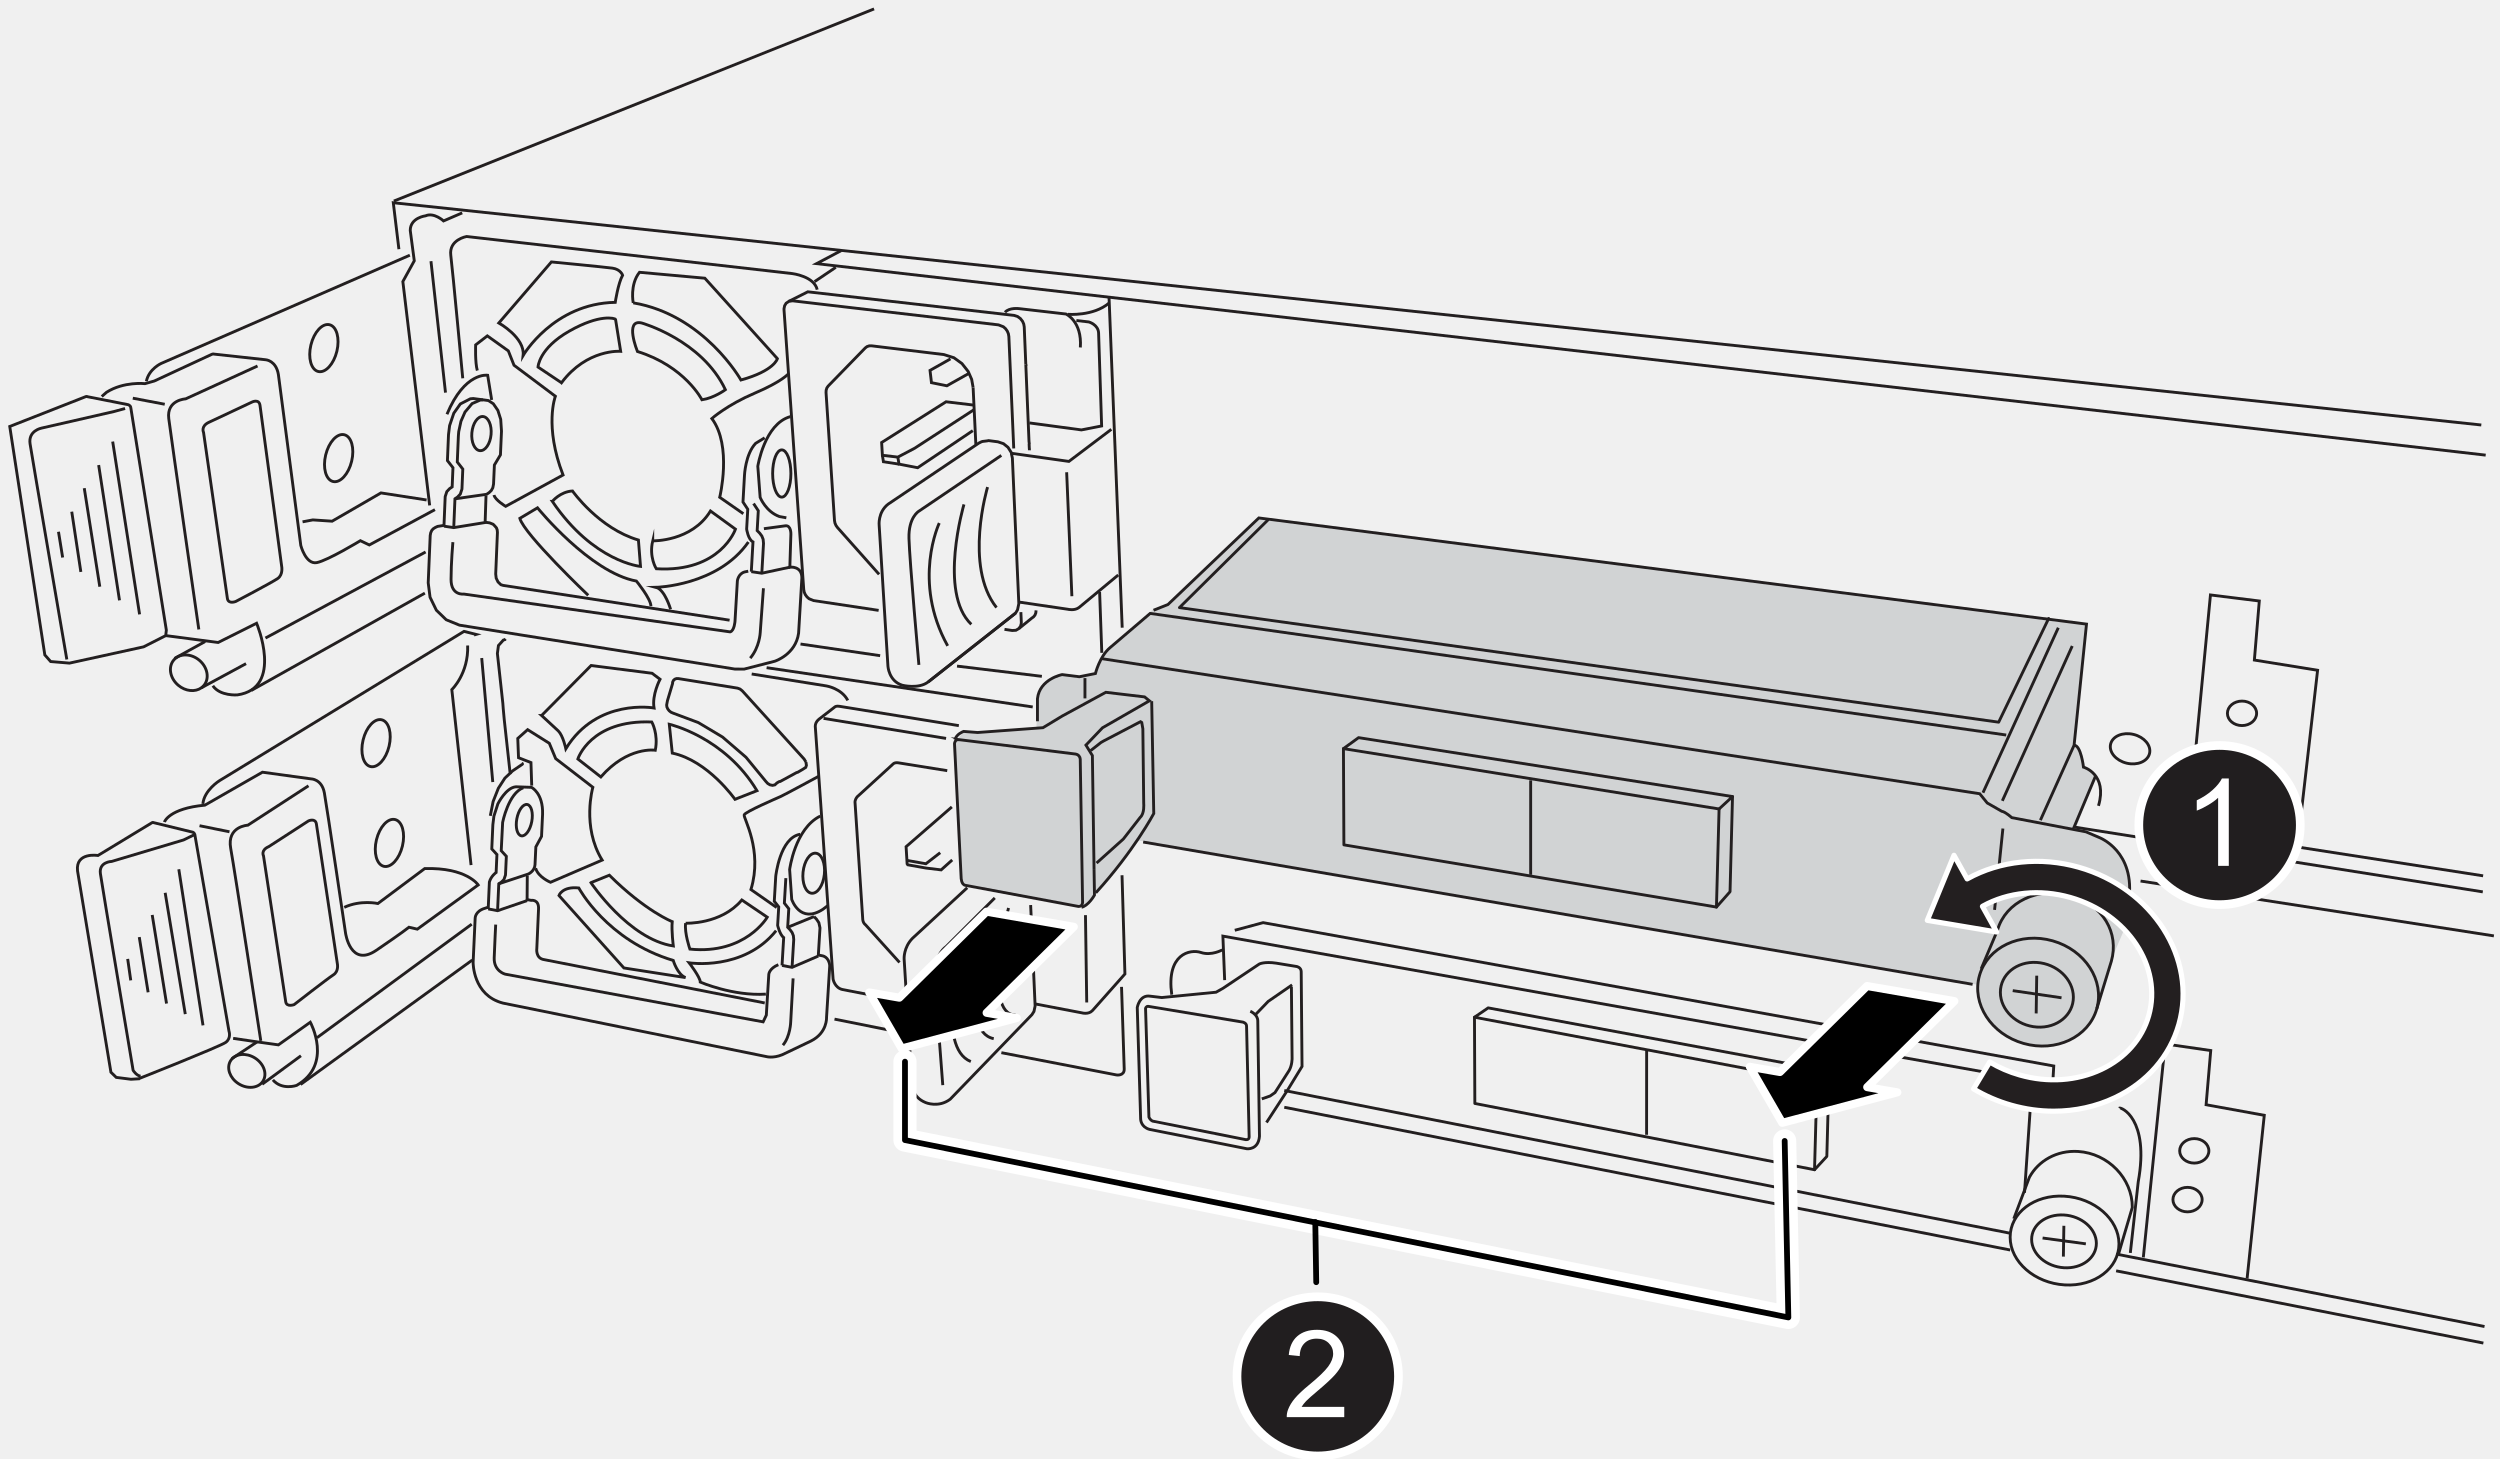
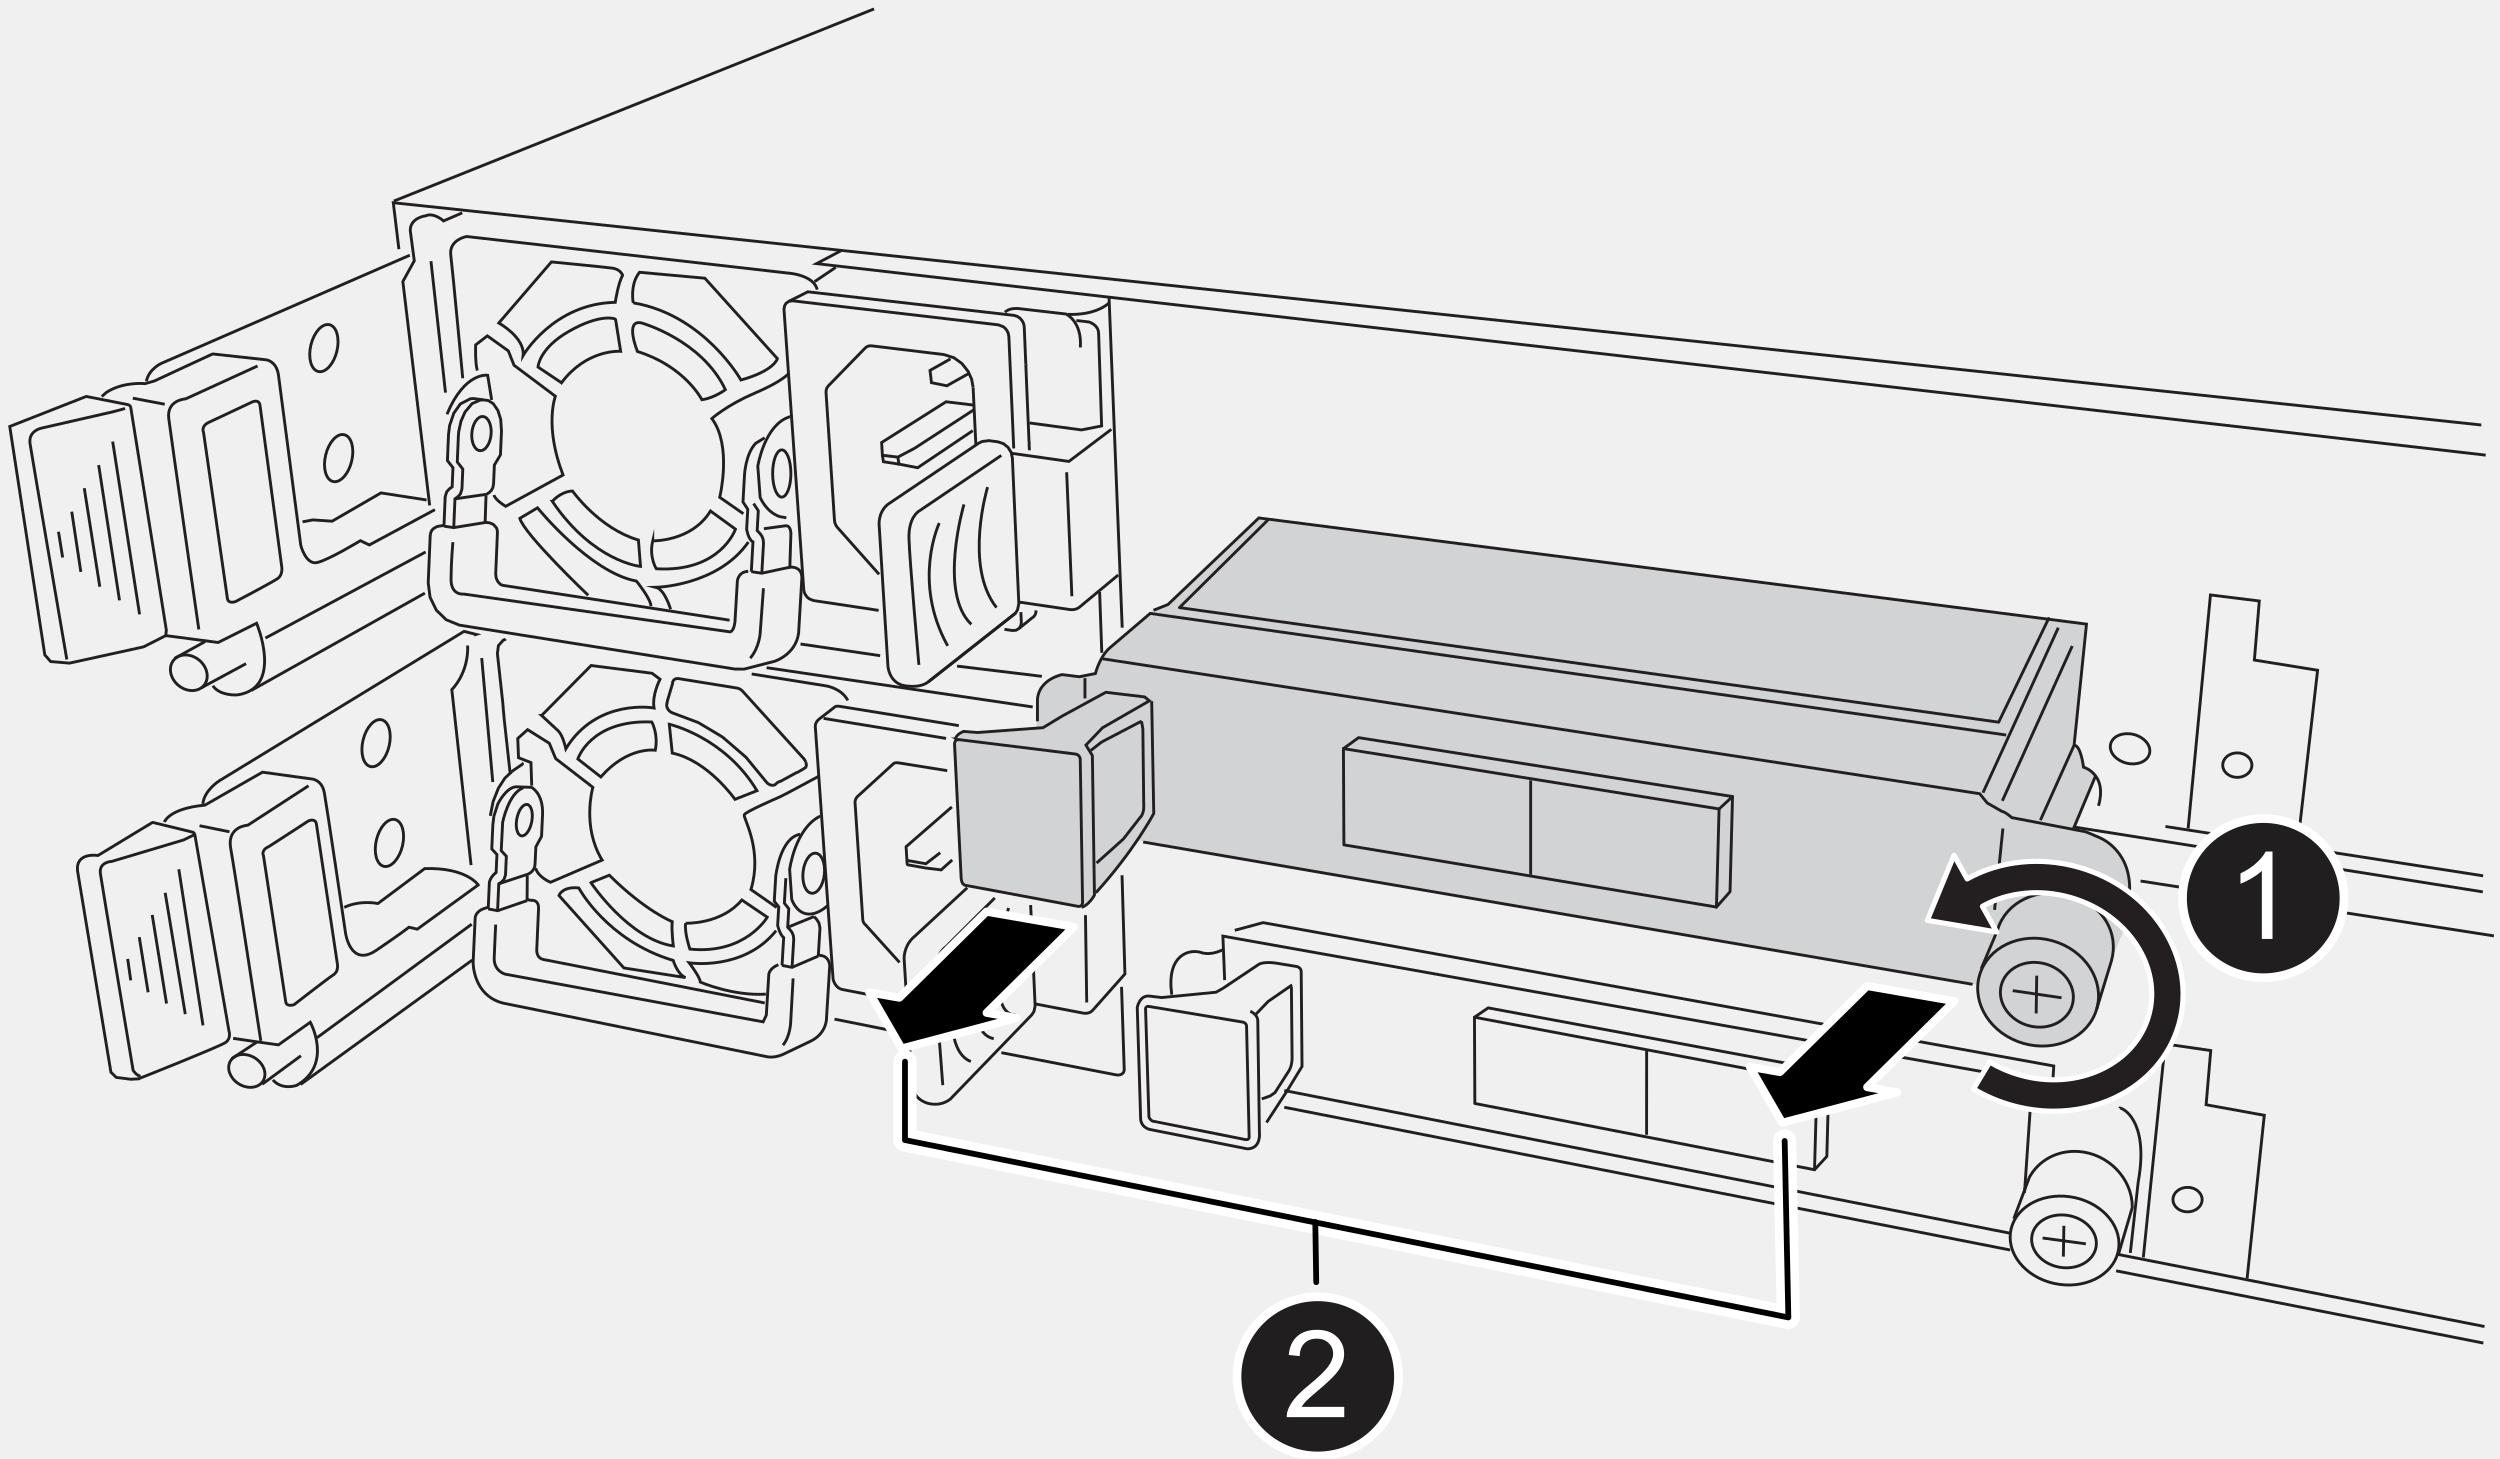
<svg xmlns="http://www.w3.org/2000/svg" id="a" width="6in" height="3.5in" viewBox="0 0 432 252">
  <polygon points="254.789 175.778 257.155 174.162 316.071 185.111 313.971 186.957 254.789 175.778" fill="none" stroke="#231f20" stroke-linecap="round" stroke-linejoin="round" stroke-width=".5" />
  <polyline points="254.789 175.778 254.852 190.678 313.55 202.13 313.971 186.957" fill="none" stroke="#231f20" stroke-linecap="round" stroke-linejoin="round" stroke-width=".5" />
  <polyline points="316.071 185.111 315.676 199.826 313.55 202.13" fill="none" stroke="#231f20" stroke-linecap="round" stroke-linejoin="round" stroke-width=".5" />
  <line x1="284.531" y1="196.088" x2="284.54" y2="181.471" fill="none" stroke="#231f20" stroke-miterlimit="10" stroke-width=".5" />
  <path d="M353.279,106.887l7.236.965c-.159,2.695-2.073,20.822-2.073,20.822l.992,1.309.661,2.494,2.046,1.658-3.495,9.14c11.099,2.279,9.117,12.288,9.117,12.288l-.694,5.054-1.784,4.162-2.477,7.828c-1.685,9.117-10.801,8.027-10.801,8.027-9.711-.297-10.504-10.504-10.504-10.504l-144.678-24.873-7.63,9.216-2.081,2.279-19.918-3.766-1.09-.495-1.387-23.485.694-1.288,1.189-1.288,1.982.297,10.504-.991.099-2.676c-.099-6.243,4.459-6.54,4.459-6.54l2.676.396,2.973-.595,1.883-3.766,8.027-7.234,2.874-1.09,15.478-14.733,135.723,17.388Z" fill="#d1d3d4" />
  <path d="M23.926,186.419l-1.296.078-2.539-.322-.925-.897-5.769-34.796c-.359-3.292,3.53-2.652,3.53-2.652l9.339-5.667.151-.046.117.031,6.666,1.627.123.031.108.071.084.057.147.26,5.903,33.976s.438,1.236-.566,1.957-15.073,6.29-15.073,6.29Z" fill="none" stroke="#231f20" stroke-miterlimit="10" stroke-width=".5" />
  <path d="M22.591,70.383l6.152,38.498-.104.951-3.825,1.943-12.808,2.812-3.253-.273-1.008-1.141L1.685,73.693l13.15-5.162.164-.021.119.04,6.988,1.372s.394.081.485.462Z" fill="none" stroke="#231f20" stroke-miterlimit="10" stroke-width=".5" />
  <path d="M70.821,44.096l-42.948,18.696s-2.135.951-2.582,3.094" fill="none" stroke="#231f20" stroke-miterlimit="10" stroke-width=".5" />
  <path d="M17.583,68.516l.824-.73c3.002-1.901,6.649-1.493,6.649-1.493l1.608-.454,9.875-4.585.109-.043.179-.046.093.018,9.017.986s1.766.13,2.166,2.537l3.874,29.553s.864,3.328,2.763,2.961,7.535-3.788,7.535-3.788l1.543.738,11.338-6.105" fill="none" stroke="#231f20" stroke-miterlimit="10" stroke-width=".5" />
  <path d="M81.907,109.728l.357-.103-2.081-.522-42.253,25.795s-2.65,1.644-2.873,4.015" fill="none" stroke="#231f20" stroke-miterlimit="10" stroke-width=".5" />
  <polyline points="52.283 90.173 54.059 89.84 57.39 90.062 65.829 85.177 73.713 86.398" fill="none" stroke="#231f20" stroke-miterlimit="10" stroke-width=".5" />
  <path d="M28.638,109.832l9.056,1.189,6.647-3.324s4.736,11.218-3.324,12.381c0,0-2.991.249-4.238-1.579" fill="none" stroke="#231f20" stroke-miterlimit="10" stroke-width=".5" />
  <path d="M35.227,118.455c-.126.149-.267.279-.42.39-1.074.778-2.748.631-4.005-.432-1.437-1.215-1.785-3.165-.778-4.357s2.989-1.173,4.426.042,1.785,3.165.778,4.357Z" fill="none" stroke="#231f20" stroke-miterlimit="10" stroke-width=".5" />
  <line x1="42.514" y1="114.677" x2="34.807" y2="118.845" fill="none" stroke="#231f20" stroke-miterlimit="10" stroke-width=".5" />
  <line x1="35.451" y1="110.855" x2="30.154" y2="113.776" fill="none" stroke="#231f20" stroke-miterlimit="10" stroke-width=".5" />
  <path d="M40.285,179.427l4.446.652,3.379.474,5.512-3.912s3.987,7.297-2.369,10.92c0,0-2.529.889-4.101-.957" fill="none" stroke="#231f20" stroke-miterlimit="10" stroke-width=".5" />
  <ellipse cx="42.649" cy="185.05" rx="2.635" ry="3.307" transform="translate(-136.6 122.344) rotate(-57.74)" fill="none" stroke="#231f20" stroke-miterlimit="10" stroke-width=".5" />
  <line x1="45.306" y1="187.356" x2="52.005" y2="182.434" fill="none" stroke="#231f20" stroke-miterlimit="10" stroke-width=".5" />
  <line x1="40.066" y1="182.922" x2="44.418" y2="180.042" fill="none" stroke="#231f20" stroke-miterlimit="10" stroke-width=".5" />
  <line x1="51.939" y1="187.396" x2="81.613" y2="165.894" fill="none" stroke="#231f20" stroke-miterlimit="10" stroke-width=".5" />
  <polyline points="78.616 86.195 78.802 86.168 84.083 85.417 84.524 85.118 84.903 84.754 85.16 84.279 85.287 83.63 85.43 80.356 86.477 78.596 86.658 74.502 86.522 72.464 86.032 70.913 85.245 69.771 84.404 69.217 83.469 69.089 81.774 68.864 81.275 68.912 79.546 69.802 78.415 71.406 77.691 73.548 77.501 75.109 77.315 79.591 78.272 80.819 78.133 84.138 77.688 84.442 77.212 84.952 76.933 85.8 76.922 85.95 76.721 90.79 76.715 90.921" fill="none" stroke="#231f20" stroke-miterlimit="10" stroke-width=".5" />
  <path d="M132.131,75.653l-1.555.952c-1.771,1.869-1.929,5.517-1.929,5.517l-.259,4.63.825,1.247-.193,3.428s.244,1.785,1.096,2.215l-.28,4.953-.011.187" fill="none" stroke="#231f20" stroke-miterlimit="10" stroke-width=".5" />
  <polyline points="78.407 91.171 78.429 90.656 78.616 86.195 79.061 85.891 79.539 85.381 79.819 84.532 79.831 84.381 79.971 81.058 79.018 79.83 79.207 75.343 79.266 74.599 79.655 72.792 80.352 71.204 81.573 69.744 82.972 69.137 83.469 69.089" fill="none" stroke="#231f20" stroke-miterlimit="10" stroke-width=".5" />
  <path d="M76.721,90.79l-.433.067-.668.104-.397.182-.386.25-.244.289-.172.403-.081.447-.345,8.183.318,2.486,1.091,2.243,1.706,1.655,2.286.927,47.589,7.589h.242s1.368.005,1.368.005l5.295-1.363s3.599-1.14,4.108-4.845l.566-9.537c.005-2.149-2.081-1.865-2.081-1.865l.182-5.708s.056-1.554-.944-1.443l-3.719.5" fill="none" stroke="#231f20" stroke-miterlimit="10" stroke-width=".5" />
  <polyline points="129.824 98.782 131.641 99.051 136.482 98.012" fill="none" stroke="#231f20" stroke-miterlimit="10" stroke-width=".5" />
  <path d="M78.258,93.683s-.317,3.589-.317,6.439,2.217,2.533,2.217,2.533l46.016,6.535c.736-.21.836-1.865.836-1.865l.409-6.967s.159-1.24,1.284-1.533l.596-.122" fill="none" stroke="#231f20" stroke-miterlimit="10" stroke-width=".5" />
  <polyline points="130.212 87.008 131.033 88.256 130.838 91.687 131.278 92.132 131.644 92.624 131.869 93.194 131.935 93.905 131.678 98.402 131.641 99.051" fill="none" stroke="#231f20" stroke-miterlimit="10" stroke-width=".5" />
  <polyline points="126.073 107.17 86.939 101.156 86.554 101.038 86.059 100.561 85.743 99.914 85.657 99.186 85.956 92.001 85.915 91.562 85.783 91.213 85.49 90.873 85.213 90.594 84.607 90.351 84.115 90.282 83.871 90.285 78.407 91.171 76.715 90.921" fill="none" stroke="#231f20" stroke-miterlimit="10" stroke-width=".5" />
  <polyline points="91.082 155.621 85.98 157.37 84.36 157.059" fill="none" stroke="#231f20" stroke-miterlimit="10" stroke-width=".5" />
  <path d="M86.188,152.718l.716-.236h.004s4.386-1.45,4.386-1.45c0,0,1.102-.489,1.157-1.623l.143-3.063.983-1.82.18-3.83c.12-3.64-1.92-4.644-1.92-4.644l-2.667-.094c-1.727.105-3.141,2.954-3.141,2.954l-.681,2.114-.182,1.481-.186,4.188.889.969-.139,3.102s-.87.596-1.163,1.642l-.193,4.346-.002.035v.004l-.012.262" fill="none" stroke="#231f20" stroke-miterlimit="10" stroke-width=".5" />
  <polyline points="141.4 165.205 136.87 167.158 135.136 166.825" fill="none" stroke="#231f20" stroke-miterlimit="10" stroke-width=".5" />
  <line x1="140.658" y1="158.381" x2="136.112" y2="160.234" fill="none" stroke="#231f20" stroke-miterlimit="10" stroke-width=".5" />
  <polyline points="140.658 158.381 141.072 158.81 141.498 159.442 141.692 160.329 141.688 160.473 141.41 165.03 141.4 165.205" fill="none" stroke="#231f20" stroke-miterlimit="10" stroke-width=".5" />
  <path d="M135.136,166.825l.284-4.795c-.685-.556-1.043-2.121-1.043-2.121l.188-3.197-.769-.973.253-4.317s.705-6.68,4.227-7.259" fill="none" stroke="#231f20" stroke-miterlimit="10" stroke-width=".5" />
  <path d="M85.98,157.37l.039-.877.17-3.775.427-.264.459-.456.27-.783.011-.141.141-3.105-.886-.969.246-4.892s.991-5.052,3.577-5.989" fill="none" stroke="#231f20" stroke-miterlimit="10" stroke-width=".5" />
  <path d="M134.5,166.702c-1.557.631-1.65,1.641-1.65,1.641l-.429,7.071-.552,1.162-44.587-8.244s-1.969-.514-1.884-2.826.257-5.737.257-5.737" fill="none" stroke="#231f20" stroke-miterlimit="10" stroke-width=".5" />
  <polyline points="135.794 151.74 135.538 156.061 136.302 157.034 136.112 160.234 136.531 160.67 136.88 161.147 137.094 161.69 137.157 162.358 136.936 166.055 136.87 167.158" fill="none" stroke="#231f20" stroke-miterlimit="10" stroke-width=".5" />
  <path d="M141.41,165.03l.654.124s1.179.126,1.314,1.729l-.551,8.909s.164,2.675-2.705,4.103l-4.943,2.36c-1.624.664-2.766.32-2.766.32l-45.503-9.24c-5.235-1.351-5.154-7.039-5.154-7.039l.35-7.616s-.027-1.232,1.693-1.728l.574-.193" fill="none" stroke="#231f20" stroke-miterlimit="10" stroke-width=".5" />
  <path d="M91.09,155.451l.688.13s1.382-.246,1.28,1.519l-.295,6.76s-.278,1.755,1.288,1.969l38.094,7.485" fill="none" stroke="#231f20" stroke-miterlimit="10" stroke-width=".5" />
  <path d="M185.996,55.385l2.15.248s1.634.441,1.692,1.917l.524,16.057-3.493.683-8.996-1.21" fill="none" stroke="#231f20" stroke-miterlimit="10" stroke-width=".5" />
  <path d="M173.667,53.967c.739-.863,2.436-.634,2.436-.634l8.1.931s2.799,1.243,2.481,5.776" fill="none" stroke="#231f20" stroke-miterlimit="10" stroke-width=".5" />
  <path d="M136.566,71.993c-4.466,1.253-5.618,8.574-5.618,8.574l.404,5.383s.985,2.483,3.358,3.317" fill="none" stroke="#231f20" stroke-miterlimit="10" stroke-width=".5" />
  <polyline points="135.88 89.476 134.71 89.267 134.648 89.254" fill="none" stroke="#231f20" stroke-miterlimit="10" stroke-width=".5" />
  <line x1="190.391" y1="112.809" x2="190.013" y2="102.29" fill="none" stroke="#231f20" stroke-miterlimit="10" stroke-width=".5" />
  <line x1="152.089" y1="113.302" x2="138.327" y2="111.287" fill="none" stroke="#231f20" stroke-miterlimit="10" stroke-width=".5" />
  <line x1="180.033" y1="116.872" x2="165.374" y2="115.103" fill="none" stroke="#231f20" stroke-miterlimit="10" stroke-width=".5" />
  <path d="M79.962,65.371s-1.744-18.721-2.067-21.261c-.345-2.707,2.733-3.243,2.733-3.243l56.273,6.407s3.791.456,4.311,2.779" fill="none" stroke="#231f20" stroke-miterlimit="10" stroke-width=".5" />
  <line x1="175.479" y1="105.959" x2="160.413" y2="117.825" fill="none" stroke="#231f20" stroke-miterlimit="10" stroke-width=".5" />
  <path d="M175.943,104.017l.098.015.068.01,8.413,1.237s1.165.306,1.959-.32l6.747-5.601" fill="none" stroke="#231f20" stroke-miterlimit="10" stroke-width=".5" />
  <path d="M192.041,74.187l-7.333,5.546-9.877-1.398-.108-.176-.541-.862-.781-.63-.961-.321-1.624-.211-.22.047-.831.101-.212.077-.009.005-.404.203-15.678,10.553c-1.804,1.418-1.542,3.676-1.542,3.676l1.515,24.317s.149,2.589,2.488,3.297c0,0,2.814.714,4.477-.58l15.078-11.873.321-.534.042-.098.199-.954.011-.092-.011-.25-1.101-24.865-.02-.097-.041-.19-.12-.554" fill="none" stroke="#231f20" stroke-miterlimit="10" stroke-width=".5" />
  <polyline points="151.907 99.245 144.722 91.167 144.467 90.812 144.283 90.395 144.201 89.961 142.738 67.828 142.76 67.417 142.887 67.025 143.113 66.704 149.521 60.12 149.817 59.896 150.191 59.767 150.602 59.757 156.825 60.51 163.099 61.268 164.517 61.717 164.84 61.819 166.227 62.825 167.311 64.205 167.445 64.513 167.905 65.561 168.155 66.976" fill="none" stroke="#231f20" stroke-miterlimit="10" stroke-width=".5" />
  <polyline points="168.155 66.976 168.178 67.469 168.3 70.007 168.337 70.773 168.491 73.968 168.627 76.823" fill="none" stroke="#231f20" stroke-miterlimit="10" stroke-width=".5" />
  <polyline points="176.407 105.776 176.482 107.505 176.478 107.717 176.354 108.208 176.079 108.604" fill="none" stroke="#231f20" stroke-miterlimit="10" stroke-width=".5" />
  <polyline points="151.829 105.474 140.574 103.779 139.799 103.458 139.445 103.146 139.164 102.762 138.972 102.33 138.885 101.883 135.858 58.943 135.853 58.872 135.607 55.378 135.48 53.574 135.477 53.351 135.584 52.829 135.841 52.4 136.35 52.052 136.982 51.983 138.424 52.151 141.771 52.543 172.544 56.139 173.379 56.462 173.756 56.793 174.052 57.204 174.25 57.672 174.331 58.16 175.034 74.266 175.174 77.492" fill="none" stroke="#231f20" stroke-miterlimit="10" stroke-width=".5" />
  <polyline points="179.03 105.472 178.99 105.908 178.837 106.296 178.583 106.605 178.287 106.813 176.515 108.256 176.468 108.293 176.299 108.429 176.079 108.604 175.552 108.911 174.909 108.95 173.576 108.749" fill="none" stroke="#231f20" stroke-miterlimit="10" stroke-width=".5" />
  <polyline points="177.261 63.05 177.335 64.805 177.337 64.866 177.634 71.993 177.652 72.416 177.812 76.266 177.857 76.668 177.833 76.761 177.854 77.266 177.861 77.434 177.864 77.497 177.882 77.57 177.877 77.81" fill="none" stroke="#231f20" stroke-miterlimit="10" stroke-width=".5" />
  <line x1="177.231" y1="62.48" x2="177.238" y2="62.476" fill="none" stroke="#231f20" stroke-miterlimit="10" stroke-width=".5" />
  <polyline points="177.258 62.972 177.261 63.05 177.254 63.054" fill="none" stroke="#231f20" stroke-miterlimit="10" stroke-width=".5" />
  <polyline points="177.251 62.977 177.258 62.972 177.238 62.476 176.988 56.501 176.904 56.002 176.697 55.525 176.318 55.041 175.831 54.689 175.218 54.498 139.589 50.425 136.35 52.052" fill="none" stroke="#231f20" stroke-miterlimit="10" stroke-width=".5" />
  <path d="M170.653,84.168s-4.127,13.651,1.542,20.817" fill="none" stroke="#231f20" stroke-miterlimit="10" stroke-width=".5" />
  <path d="M166.571,87.161s-4.49,15.238,1.27,20.726" fill="none" stroke="#231f20" stroke-miterlimit="10" stroke-width=".5" />
  <path d="M162.308,90.381s-4.762,10.045,1.451,21.225" fill="none" stroke="#231f20" stroke-miterlimit="10" stroke-width=".5" />
  <line x1="45.868" y1="110.254" x2="73.544" y2="95.381" fill="none" stroke="#231f20" stroke-miterlimit="10" stroke-width=".5" />
  <line x1="43.428" y1="119.307" x2="73.415" y2="102.494" fill="none" stroke="#231f20" stroke-miterlimit="10" stroke-width=".5" />
  <line x1="54.764" y1="179.324" x2="81.51" y2="159.7" fill="none" stroke="#231f20" stroke-miterlimit="10" stroke-width=".5" />
  <line x1="83.982" y1="85.644" x2="83.834" y2="90.179" fill="none" stroke="#231f20" stroke-miterlimit="10" stroke-width=".5" />
  <path d="M173.036,181.903l19.911,3.851s1.35.205,1.317-1.032l-.463-14.191" fill="none" stroke="#231f20" stroke-miterlimit="10" stroke-width=".5" />
  <polyline points="88.148 133.609 88.57 133.214 88.817 133.046 90.223 132.091 90.269 132.044 90.26 131.97 90.211 131.94 90.136 131.919" fill="none" stroke="#231f20" stroke-miterlimit="10" stroke-width=".5" />
  <path d="M141.736,141.02c-4.397,2.183-5.287,9.246-5.287,9.246l.36,5.147s1.406,4.297,5.379,1.722l.829-.627" fill="none" stroke="#231f20" stroke-miterlimit="10" stroke-width=".5" />
  <polyline points="139.265 131.679 138.942 131.152 137.708 129.792 136.167 128.092 135.691 127.567 128.275 119.387 127.884 119.071 127.442 118.911 117.226 117.258 116.992 117.257 116.894 117.257 116.601 117.365 116.362 117.588 116.222 117.9 116.231 118.011 116.218 118.123 115.337 121.069 115.196 121.822 115.241 122.175 115.403 122.525 115.637 122.823 115.946 123.071 116.302 123.225 118.541 124.064 120.667 124.86 124.855 127.361 128.912 130.858 130.306 132.556 132.344 135.038 132.659 135.382 133.045 135.616 133.493 135.712 133.901 135.624 134.265 135.286 134.55 135.114 134.594 135.093 134.685 135.049 134.82 135.039 137.626 133.511 137.738 133.475 137.841 133.45 138.675 132.967 139.231 132.608 139.349 132.248 139.265 131.679" fill="none" stroke="#231f20" stroke-miterlimit="10" stroke-width=".5" />
  <polyline points="87.365 110.394 87.306 110.457 87.274 110.511 87.186 110.54 86.977 110.609 86.131 111.551 85.948 112.923 86.891 121.535 86.957 122.437 87.133 124.349 87.266 125.564 88.148 133.609 87.255 134.446 86.117 136.207 85.214 138.494 84.724 140.975" fill="none" stroke="#231f20" stroke-miterlimit="10" stroke-width=".5" />
  <path d="M129.89,116.465l12.888,2.06s2.643.417,3.718,2.504" fill="none" stroke="#231f20" stroke-miterlimit="10" stroke-width=".5" />
  <line x1="144.203" y1="176.104" x2="155.843" y2="178.445" fill="none" stroke="#231f20" stroke-miterlimit="10" stroke-width=".5" />
  <line x1="157.462" y1="149.545" x2="157.477" y2="149.532" fill="none" stroke="#231f20" stroke-miterlimit="10" stroke-width=".5" />
  <line x1="156.75" y1="149.263" x2="156.748" y2="149.266" fill="none" stroke="#231f20" stroke-miterlimit="10" stroke-width=".5" />
  <polyline points="164.541 148.6 163.542 149.498 162.63 150.318 160.034 150.004 157.462 149.545 156.861 149.438 156.75 149.269 156.75 149.263 156.573 146.306 161.707 141.846 163.772 140.052 164.327 139.57 164.332 139.565 164.408 139.499 164.482 139.435" fill="none" stroke="#231f20" stroke-miterlimit="10" stroke-width=".5" />
  <path d="M163.684,133.173l-8.41-1.351c-.764-.136-1.031.272-1.031.272l-6.13,5.601c-.456.597-.362.993-.362.993l1.322,20.013s-.041.713.494,1.113l5.87,6.496" fill="none" stroke="#231f20" stroke-miterlimit="10" stroke-width=".5" />
  <polyline points="156.816 148.695 159.991 149.259 162.465 147.345" fill="none" stroke="#231f20" stroke-miterlimit="10" stroke-width=".5" />
  <line x1="142.315" y1="124.14" x2="163.481" y2="127.601" fill="none" stroke="#231f20" stroke-miterlimit="10" stroke-width=".5" />
  <path d="M165.686,125.389l-10.278-1.664-10.352-1.675c-.553-.102-.792.107-.792.107l-2.608,2.017s-.77.478-.778,1.322l.293,4.156,2.787,39.542s.26,1.483,1.607,1.795l10.248,1.986" fill="none" stroke="#231f20" stroke-miterlimit="10" stroke-width=".5" />
  <line x1="369.888" y1="152.243" x2="430.943" y2="161.723" fill="none" stroke="#231f20" stroke-miterlimit="10" stroke-width=".5" />
  <polyline points="429.026 154.116 358.409 142.914 362.077 134.176" fill="none" stroke="#231f20" stroke-miterlimit="10" stroke-width=".5" />
  <line x1="374.191" y1="142.82" x2="429.083" y2="151.343" fill="none" stroke="#231f20" stroke-miterlimit="10" stroke-width=".5" />
  <line x1="132.47" y1="115.377" x2="178.455" y2="122.163" fill="none" stroke="#231f20" stroke-miterlimit="10" stroke-width=".5" />
  <path d="M178.76,173.455l.094.018.091.017,7.979,1.525s1.172.351,1.857-.396l5.605-6.315-.501-17.062" fill="none" stroke="#231f20" stroke-miterlimit="10" stroke-width=".5" />
  <path d="M167.138,153.4l-9.451,8.73c-1.576,1.594-1.455,3.571-1.455,3.571l1.356,21.739s-.016,2.121,2.355,3.083c0,0,2.211.962,4.252-.579l1.023-1.059,3.441-3.56,3.748-3.877,5.913-6.118.347-.551.19-.883.01-.113-.014-.308-.757-17.082" fill="none" stroke="#231f20" stroke-miterlimit="10" stroke-width=".5" />
  <path d="M165.932,164.688s-4.262,16.316,1.826,18.751" fill="none" stroke="#231f20" stroke-miterlimit="10" stroke-width=".5" />
  <path d="M170.254,160.67s-4.931,17.534,1.461,18.812" fill="none" stroke="#231f20" stroke-miterlimit="10" stroke-width=".5" />
  <path d="M174.272,156.895s-4.627,18.386,1.218,18.508" fill="none" stroke="#231f20" stroke-miterlimit="10" stroke-width=".5" />
  <polyline points="68.93 43.062 67.961 35.032 428.769 73.441" fill="none" stroke="#231f20" stroke-miterlimit="10" stroke-width=".5" />
  <line x1="68.054" y1="34.745" x2="151.038" y2="1.543" fill="none" stroke="#231f20" stroke-miterlimit="10" stroke-width=".5" />
  <polyline points="429.527 78.649 141.097 45.557 145.373 43.297" fill="none" stroke="#231f20" stroke-miterlimit="10" stroke-width=".5" />
  <path d="M173.028,78.693l-14.244,9.639s-1.816,1.033-1.714,4.712c.107,3.855,1.714,21.848,1.714,21.848" fill="none" stroke="#231f20" stroke-miterlimit="10" stroke-width=".5" />
  <path d="M171.901,155.162l-8.442,8.442s-1.938,1.208-1.857,4.735c.087,3.81,1.31,19.173,1.31,19.173" fill="none" stroke="#231f20" stroke-miterlimit="10" stroke-width=".5" />
  <path d="M215.852,196.44l-.446-19.094c.022-.583-.647-.727-.647-.727l-16.345-2.724c-.397-.027-.463.365-.463.365l.583,18.761s.139.459.63.706l16.071,3.197s.636.122.616-.483Z" fill="none" stroke="#231f20" stroke-miterlimit="10" stroke-width=".5" />
  <polyline points="216.895 175.381 219.141 173.044 223.275 170.188" fill="none" stroke="#231f20" stroke-miterlimit="10" stroke-width=".5" />
  <path d="M218.035,189.89l1.453-.506.828-.585,2.451-3.825c.516-.898.507-2.074.507-2.074l-.119-12.365" fill="none" stroke="#231f20" stroke-miterlimit="10" stroke-width=".5" />
  <path d="M216.052,174.745s1.294.54,1.292,1.661l.292,19.944c-.192,2.416-2.183,2.154-2.183,2.154l-16.819-3.344c-1.498-.429-1.523-1.72-1.523-1.72l-.006-.032-.588-19.312s.384-2.265,2.248-1.954l1.991.234,9.381-.922,1.209-.687,6.253-4.179s.878-.467,2.942-.153l3.537.579s.767.14.769.896l.144,16.367-2.521,4.13-3.62,5.563" fill="none" stroke="#231f20" stroke-miterlimit="10" stroke-width=".5" />
  <path d="M21.614,70.59l-1.898.518-12.536,2.869s-2.33.431-1.984,2.718c.345,2.286,6.352,37.261,6.352,37.261" fill="none" stroke="#231f20" stroke-miterlimit="10" stroke-width=".5" />
  <line x1="19.471" y1="76.302" x2="24.12" y2="106.163" fill="none" stroke="#231f20" stroke-miterlimit="10" stroke-width=".5" />
  <line x1="17.048" y1="80.362" x2="20.649" y2="103.74" fill="none" stroke="#231f20" stroke-miterlimit="10" stroke-width=".5" />
  <line x1="14.559" y1="84.356" x2="17.244" y2="101.383" fill="none" stroke="#231f20" stroke-miterlimit="10" stroke-width=".5" />
  <line x1="12.398" y1="88.417" x2="13.97" y2="98.829" fill="none" stroke="#231f20" stroke-miterlimit="10" stroke-width=".5" />
  <line x1="10.106" y1="91.887" x2="10.827" y2="96.34" fill="none" stroke="#231f20" stroke-miterlimit="10" stroke-width=".5" />
  <path d="M44.499,63.242l-12.416,5.681s-3.327.162-2.921,3.408,5.194,36.437,5.194,36.437" fill="none" stroke="#231f20" stroke-miterlimit="10" stroke-width=".5" />
  <path d="M53.308,135.783l-10.474,6.808s-3.666.175-2.968,4.015,5.201,33.256,5.201,33.256" fill="none" stroke="#231f20" stroke-miterlimit="10" stroke-width=".5" />
  <path d="M81.398,149.487l-3.324-30.321s2.911-2.767,2.738-7.626" fill="none" stroke="#231f20" stroke-miterlimit="10" stroke-width=".5" />
  <ellipse cx="83.197" cy="74.926" rx="2.96" ry="1.666" transform="translate(1.105 151.06) rotate(-84.849)" fill="none" stroke="#231f20" stroke-miterlimit="10" stroke-width=".5" />
  <path d="M85.363,85.535c.173.865,2.017,1.96,2.017,1.96l9.914-5.418c-3.286-8.473-1.326-13.604-1.326-13.604l-7.148-5.361-.98-2.479-3.631-2.594-2.017,1.556s-.115,3.055.288,4.438" fill="none" stroke="#231f20" stroke-miterlimit="10" stroke-width=".5" />
  <path d="M84.96,69.107l-.692-4.266s-3.977-.634-7.032,6.744" fill="none" stroke="#231f20" stroke-miterlimit="10" stroke-width=".5" />
  <path d="M90.398,61.424s5.225-8.984,15.918-9.18c0,0,.488-3.271,1.27-4.687,0,0-.342-1.025-1.758-1.221s-10.547-1.074-10.547-1.074l-9.082,10.547s4.541,2.539,4.199,5.615Z" fill="none" stroke="#231f20" stroke-miterlimit="10" stroke-width=".5" />
  <path d="M109.42,52.332s-.62-3.123,1.082-5.28l11.292,1.021,12.541,13.903s-.511,2.1-6.299,3.688c0,0-6.351-11.272-18.616-13.333Z" fill="none" stroke="#231f20" stroke-miterlimit="10" stroke-width=".5" />
  <path d="M97.025,66.141l-4.058-2.718s.13-3.202,5.398-6.202c5.295-3.015,7.916-2.225,8.002-2.029l.881,5.513s-5.819-.459-10.222,5.437Z" fill="none" stroke="#231f20" stroke-miterlimit="10" stroke-width=".5" />
  <path d="M110.896,55.816s10.403,2.928,14.452,11.524c0,0-1.931,1.433-4.049,1.744,0,0-2.928-5.793-11.15-8.347,0,0-2.305-5.668.747-4.921Z" fill="none" stroke="#231f20" stroke-miterlimit="10" stroke-width=".5" />
  <path d="M128.45,88.772l-4.083-2.84s2.189-8.875-1.361-13.609c0,0,2.663-2.367,7.396-4.378,4.733-2.012,5.858-3.373,5.858-3.373" fill="none" stroke="#231f20" stroke-miterlimit="10" stroke-width=".5" />
  <path d="M95.447,86.641s1.359-1.679,3.478-1.799c0,0,4.558,6.477,11.394,8.476l.36,4.558s-8.096-.72-15.233-11.235Z" fill="none" stroke="#231f20" stroke-miterlimit="10" stroke-width=".5" />
  <path d="M112.79,93.459s6.729.168,9.981-5.159l4.318,3.14s-2.579,7.514-13.682,6.841c0,0-1.29-2.019-.617-4.823Z" fill="none" stroke="#231f20" stroke-miterlimit="10" stroke-width=".5" />
  <path d="M101.645,102.87s-11.03-10.489-11.818-13.296l3.053-1.822s9.061,11.178,17.087,12.656c0,0,2.511,3.053,2.511,4.333" fill="none" stroke="#231f20" stroke-miterlimit="10" stroke-width=".5" />
  <path d="M115.877,105.283s-.985-3.398-2.511-3.792c0,0,10.686-.246,15.955-7.83" fill="none" stroke="#231f20" stroke-miterlimit="10" stroke-width=".5" />
  <polyline points="168.3 70.007 163.479 69.427 152.347 76.466 152.477 78.676 155.144 78.987 158.038 77.464 168.337 70.773" fill="none" stroke="#231f20" stroke-miterlimit="10" stroke-width=".5" />
  <polyline points="168.099 74.415 158.573 80.823 155.352 80.2 155.144 78.987" fill="none" stroke="#231f20" stroke-miterlimit="10" stroke-width=".5" />
  <polyline points="152.477 78.676 152.659 79.792 155.352 80.2" fill="none" stroke="#231f20" stroke-miterlimit="10" stroke-width=".5" />
  <polyline points="164.239 62.013 160.708 64.006 160.957 66.125 163.616 66.665 167.445 64.513" fill="none" stroke="#231f20" stroke-miterlimit="10" stroke-width=".5" />
  <path d="M93.591,123.637l8.548-8.634,10.534,1.338,1.381,1.036s-1.425,2.677-1.036,4.965c0,0-9.843-1.77-15.24,7.037,0,0-.475-2.245-1.295-3.065l-2.893-2.677Z" fill="none" stroke="#231f20" stroke-miterlimit="10" stroke-width=".5" />
  <path d="M99.851,131.149s2.202-6.821,12.779-6.389c0,0,1.166,2.072.604,4.878,0,0-4.749-.734-9.411,4.619l-3.972-3.108Z" fill="none" stroke="#231f20" stroke-miterlimit="10" stroke-width=".5" />
  <path d="M115.652,125.148s9.584,2.18,15.153,11.484l-3.799,1.489s-4.663-6.692-10.836-7.987l-.518-4.986Z" fill="none" stroke="#231f20" stroke-miterlimit="10" stroke-width=".5" />
  <path d="M91.881,135.755l-.131-3.984-2.149-.839-.131-3.329,1.704-1.52,3.748,2.359,1.101,2.647,6.422,4.954s-1.963,6.781,1.606,12.58l-8.922,3.836s-2.141-.875-2.575-2.444" fill="none" stroke="#231f20" stroke-miterlimit="10" stroke-width=".5" />
  <path d="M96.585,154.739s.572-1.611,3.43-1.299c0,0,4.833,9.095,16.319,12.525,0,0,.728,2.443,2.131,2.962l-10.654-1.663-11.226-12.525Z" fill="none" stroke="#231f20" stroke-miterlimit="10" stroke-width=".5" />
  <path d="M134.108,160.82c-5.613,7.016-15.02,5.561-15.02,5.561,0,0,1.923,2.495,1.923,3.326,0,0,5.613,2.443,11.33,2.079" fill="none" stroke="#231f20" stroke-miterlimit="10" stroke-width=".5" />
  <path d="M141.427,134.16s-5.727,3.111-6.505,3.465-6.151,2.651-6.328,3.182,3.252,6.081,1.167,12.904l4.454,3.111" fill="none" stroke="#231f20" stroke-miterlimit="10" stroke-width=".5" />
  <line x1="91.082" y1="155.621" x2="91.115" y2="151.315" fill="none" stroke="#231f20" stroke-miterlimit="10" stroke-width=".5" />
  <line x1="39.652" y1="143.733" x2="34.479" y2="142.684" fill="none" stroke="#231f20" stroke-miterlimit="10" stroke-width=".5" />
  <line x1="28.469" y1="69.856" x2="22.947" y2="68.808" fill="none" stroke="#231f20" stroke-miterlimit="10" stroke-width=".5" />
  <ellipse cx="135.089" cy="81.821" rx="1.577" ry="4.08" fill="none" stroke="#231f20" stroke-miterlimit="10" stroke-width=".5" />
  <ellipse cx="140.607" cy="150.892" rx="3.477" ry="1.852" transform="translate(-24.094 275.037) rotate(-84.028)" fill="none" stroke="#231f20" stroke-miterlimit="10" stroke-width=".5" />
  <path d="M118.477,159.53s6.112.273,9.713-4.011l4.393,2.974s-3.779,6.494-13.369,5.511c0,0-.969-2.783-.737-4.475Z" fill="none" stroke="#231f20" stroke-miterlimit="10" stroke-width=".5" />
  <path d="M102.113,152.523s6.512,9.768,14.236,10.942c0,0-.341-2.65-.189-4.203,0,0-4.619-1.817-10.866-8.027l-3.18,1.287Z" fill="none" stroke="#231f20" stroke-miterlimit="10" stroke-width=".5" />
  <ellipse cx="90.598" cy="141.725" rx="2.755" ry="1.313" transform="translate(-65.394 204.657) rotate(-79.382)" fill="none" stroke="#231f20" stroke-miterlimit="10" stroke-width=".5" />
  <line x1="187.569" y1="158.138" x2="187.787" y2="173.228" fill="none" stroke="#231f20" stroke-miterlimit="10" stroke-width=".5" />
  <line x1="185.221" y1="103.026" x2="184.318" y2="81.605" fill="none" stroke="#231f20" stroke-miterlimit="10" stroke-width=".5" />
  <path d="M165.668,127.805l20.212,2.498.297.097.253.203.172.278.064.311.404,24.775c-.075.77-.746.661-.746.661l-19.463-3.636c-.782-.086-.778-1.353-.778-1.353l-1.144-23.142s.045-.74.73-.691Z" fill="none" stroke="#231f20" stroke-miterlimit="10" stroke-width=".5" />
  <path d="M189.051,150.176l.074,4.49s-.987,1.802-2.242,2.115" fill="none" stroke="#231f20" stroke-miterlimit="10" stroke-width=".5" />
  <path d="M188.471,129.701l.008-.007,1.767-1.388.483-.279,6.344-3.318.222.142.19,1.089.149,12.922s.166,1.692-.602,2.373l-2.917,3.747-4.63,4.154" fill="none" stroke="#231f20" stroke-miterlimit="10" stroke-width=".5" />
  <path d="M189.051,150.176l-.287-19.612-1.116-1.808,2.867-2.998,8.101-4.658-.83-.675-6.703-.795-7.558,4.115-3.299,2.002-11.301.83-2.41-.188s-1.275.452-1.477,1.417" fill="none" stroke="#231f20" stroke-miterlimit="10" stroke-width=".5" />
  <path d="M199.012,121.163l.358,19.412s-3.375,6.405-10.011,13.704" fill="none" stroke="#231f20" stroke-miterlimit="10" stroke-width=".5" />
  <line x1="365.666" y1="219.602" x2="429.127" y2="232.081" fill="none" stroke="#231f20" stroke-miterlimit="10" stroke-width=".5" />
  <line x1="221.923" y1="191.336" x2="347.358" y2="216.002" fill="none" stroke="#231f20" stroke-miterlimit="10" stroke-width=".5" />
  <line x1="365.666" y1="216.706" x2="429.325" y2="229.224" fill="none" stroke="#231f20" stroke-miterlimit="10" stroke-width=".5" />
  <line x1="221.923" y1="188.44" x2="347.358" y2="213.106" fill="none" stroke="#231f20" stroke-miterlimit="10" stroke-width=".5" />
  <polygon points="232.147 129.363 234.762 127.465 299.378 137.645 297.057 139.79 232.147 129.363" fill="none" stroke="#231f20" stroke-linecap="round" stroke-linejoin="round" stroke-width=".5" />
  <polyline points="232.147 129.363 232.225 145.992 296.601 156.742 297.057 139.79" fill="none" stroke="#231f20" stroke-linecap="round" stroke-linejoin="round" stroke-width=".5" />
  <polyline points="299.378 137.645 298.951 154.085 296.601 156.742" fill="none" stroke="#231f20" stroke-linecap="round" stroke-linejoin="round" stroke-width=".5" />
  <line x1="264.499" y1="151.162" x2="264.5" y2="134.847" fill="none" stroke="#231f20" stroke-miterlimit="10" stroke-width=".5" />
  <path d="M358.279,172.298c.011,3.084-2.803,5.402-6.287,5.179s-6.316-2.904-6.328-5.988c-.011-3.084,2.803-5.402,6.287-5.179s6.316,2.904,6.328,5.988Z" fill="none" stroke="#231f20" stroke-miterlimit="10" stroke-width=".5" />
  <line x1="351.946" y1="168.594" x2="351.851" y2="175.121" fill="none" stroke="#231f20" stroke-miterlimit="10" stroke-width=".5" />
  <line x1="347.8" y1="171.182" x2="356.23" y2="172.42" fill="none" stroke="#231f20" stroke-miterlimit="10" stroke-width=".5" />
  <path d="M366.16,214.923c.017,4.234-4.18,7.417-9.373,7.111-5.193-.307-9.417-3.988-9.434-8.221-.017-4.234,4.18-7.417,9.373-7.111s9.417,3.988,9.434,8.221Z" fill="none" stroke="#231f20" stroke-miterlimit="10" stroke-width=".5" />
  <path d="M362.252,214.839c.01,2.518-2.486,4.412-5.575,4.229s-5.601-2.372-5.611-4.89,2.486-4.412,5.575-4.229,5.601,2.372,5.611,4.89Z" fill="none" stroke="#231f20" stroke-miterlimit="10" stroke-width=".5" />
  <path d="M347.981,210.6l2.698-7.167c1.562-2.86,4.746-4.689,8.413-4.46,5.194.324,9.389,4.653,9.37,9.668l-2.388,8.09" fill="none" stroke="#231f20" stroke-miterlimit="10" stroke-width=".5" />
  <line x1="356.637" y1="211.814" x2="356.552" y2="217.144" fill="none" stroke="#231f20" stroke-miterlimit="10" stroke-width=".5" />
  <line x1="352.959" y1="213.927" x2="360.436" y2="214.938" fill="none" stroke="#231f20" stroke-miterlimit="10" stroke-width=".5" />
  <path d="M190.224,113.793l151.874,23.365,1.293,1.596,2.5,1.43c.646.101,1.738,1.102,1.738,1.102l12.833,2.457,2.231.953s6.427,2.356,5.141,11.033" fill="none" stroke="#231f20" stroke-miterlimit="10" stroke-width=".5" />
  <path d="M368.355,161.47c2.901,1.302,4.983,3.584,4.544,7.768l-1.325,11.414s-.147,1.988-2.062,3.24" fill="none" stroke="#231f20" stroke-miterlimit="10" stroke-width=".5" />
  <polyline points="213.368 160.752 218.268 159.433 354.889 184.205 354.716 187.153" fill="none" stroke="#231f20" stroke-miterlimit="10" stroke-width=".5" />
  <polyline points="349.305 186.391 211.316 161.762 211.62 169.365" fill="none" stroke="#231f20" stroke-miterlimit="10" stroke-width=".5" />
  <line x1="349.835" y1="206.112" x2="350.925" y2="190.129" fill="none" stroke="#231f20" stroke-miterlimit="10" stroke-width=".5" />
  <path d="M131.923,101.65l-.557,7.682s-.111,2.505-1.726,4.398" fill="none" stroke="#231f20" stroke-miterlimit="10" stroke-width=".5" />
  <path d="M137.048,169.065l-.414,7.507s-.052,2.485-1.346,4.038" fill="none" stroke="#231f20" stroke-miterlimit="10" stroke-width=".5" />
  <path d="M366.21,191.49c.21-.266,5.274,1.743,3.275,12.735l-1.364,12.28" fill="none" stroke="#231f20" stroke-miterlimit="10" stroke-width=".5" />
-   <ellipse cx="387.419" cy="123.262" rx="2.523" ry="2.116" fill="none" stroke="#231f20" stroke-miterlimit="10" stroke-width=".5" />
  <ellipse cx="386.605" cy="132.214" rx="2.523" ry="2.116" fill="none" stroke="#231f20" stroke-miterlimit="10" stroke-width=".5" />
-   <ellipse cx="379.17" cy="198.866" rx="2.523" ry="2.116" fill="none" stroke="#231f20" stroke-miterlimit="10" stroke-width=".5" />
  <ellipse cx="378.005" cy="207.292" rx="2.523" ry="2.116" fill="none" stroke="#231f20" stroke-miterlimit="10" stroke-width=".5" />
  <path d="M36.089,72.978l7.472-3.507s1.22-.61,1.372.61,3.736,27.752,3.736,27.752c0,0,.305,1.449-.686,2.135s-7.243,3.965-7.243,3.965c0,0-1.296.534-1.449-.534l-4.117-28.667s-.534-1.067.915-1.754Z" fill="none" stroke="#231f20" stroke-miterlimit="10" stroke-width=".5" />
  <path d="M46.449,146.292l6.856-4.44s1.22-.559,1.372.559,3.613,24.092,3.613,24.092c0,0,.305,1.327-.686,1.955s-6.781,5.139-6.781,5.139c0,0-1.296.489-1.449-.489l-3.84-25.21s-.534-.978.915-1.606Z" fill="none" stroke="#231f20" stroke-miterlimit="10" stroke-width=".5" />
  <ellipse cx="67.293" cy="145.658" rx="4.156" ry="2.309" transform="translate(-90.064 177.014) rotate(-76.473)" fill="none" stroke="#231f20" stroke-miterlimit="10" stroke-width=".5" />
  <ellipse cx="64.984" cy="128.419" rx="4.156" ry="2.309" transform="translate(-75.072 161.563) rotate(-76.473)" fill="none" stroke="#231f20" stroke-miterlimit="10" stroke-width=".5" />
  <ellipse cx="58.52" cy="79.164" rx="4.156" ry="2.309" transform="translate(-32.136 117.543) rotate(-76.473)" fill="none" stroke="#231f20" stroke-miterlimit="10" stroke-width=".5" />
  <ellipse cx="55.967" cy="60.154" rx="4.156" ry="2.309" transform="translate(-15.609 100.498) rotate(-76.473)" fill="none" stroke="#231f20" stroke-miterlimit="10" stroke-width=".5" />
  <path d="M33.662,144.197l-1.941.947-12.427,3.711s-2.238.059-1.944,2.12,5.654,33.984,5.654,33.984c0,0,.589.942,1.296,1.001" fill="none" stroke="#231f20" stroke-miterlimit="10" stroke-width=".5" />
  <line x1="30.897" y1="150.209" x2="35.079" y2="177.184" fill="none" stroke="#231f20" stroke-miterlimit="10" stroke-width=".5" />
  <line x1="28.541" y1="154.273" x2="32.016" y2="175.24" fill="none" stroke="#231f20" stroke-miterlimit="10" stroke-width=".5" />
  <line x1="26.303" y1="158.101" x2="28.777" y2="173.415" fill="none" stroke="#231f20" stroke-miterlimit="10" stroke-width=".5" />
  <line x1="24.065" y1="161.929" x2="25.596" y2="171.471" fill="none" stroke="#231f20" stroke-miterlimit="10" stroke-width=".5" />
  <line x1="22.063" y1="165.699" x2="22.593" y2="169.41" fill="none" stroke="#231f20" stroke-miterlimit="10" stroke-width=".5" />
  <path d="M79.87,36.785l-3.225,1.391s-1.644-1.518-3.098-.885c0,0-2.656.316-2.656,2.529l.696,5.248-1.975,3.585,4.634,38.682" fill="none" stroke="#231f20" stroke-miterlimit="10" stroke-width=".5" />
  <line x1="74.47" y1="45.133" x2="76.982" y2="67.847" fill="none" stroke="#231f20" stroke-miterlimit="10" stroke-width=".5" />
  <line x1="85.15" y1="135.14" x2="83.241" y2="113.709" fill="none" stroke="#231f20" stroke-miterlimit="10" stroke-width=".5" />
  <ellipse cx="352.187" cy="171.441" rx="9.215" ry="10.534" transform="translate(91.086 463.423) rotate(-74.152)" fill="none" stroke="#231f20" stroke-miterlimit="10" stroke-width=".5" />
  <path d="M342.346,167.415l2.82-6.683c1.39-4.896,7.054-7.577,12.65-5.988,5.597,1.589,8.41,6.47,7.021,11.366l-2.516,8.208" fill="none" stroke="#231f20" stroke-miterlimit="10" stroke-width=".5" />
  <line x1="340.866" y1="170.092" x2="197.539" y2="145.504" fill="none" stroke="#231f20" stroke-miterlimit="10" stroke-width=".5" />
  <path d="M179.271,124.639v-3.895c.371-3.431,4.266-4.173,4.266-4.173l2.968.371,2.782-.556s.742-2.968,2.504-4.451,6.955-5.935,6.955-5.935l147.928,21.014" fill="none" stroke="#231f20" stroke-miterlimit="10" stroke-width=".5" />
  <line x1="342.658" y1="136.981" x2="355.675" y2="108.469" fill="none" stroke="#231f20" stroke-miterlimit="10" stroke-width=".5" />
  <line x1="344.662" y1="157.227" x2="346.101" y2="143.17" fill="none" stroke="#231f20" stroke-miterlimit="10" stroke-width=".5" />
  <path d="M358.404,128.774c1.181-.008,1.623,3.784,1.623,3.784,0,0,4.207,1.187,2.589,6.689" fill="none" stroke="#231f20" stroke-miterlimit="10" stroke-width=".5" />
  <line x1="346.003" y1="138.383" x2="358.085" y2="111.629" fill="none" stroke="#231f20" stroke-miterlimit="10" stroke-width=".5" />
  <polyline points="199.334 105.45 201.821 104.462 217.526 89.502 360.547 107.846 358.404 128.774 352.583 141.727" fill="none" stroke="#231f20" stroke-miterlimit="10" stroke-width=".5" />
  <polyline points="354.006 106.876 345.368 124.792 203.806 104.994 219.089 89.857" fill="none" stroke="#231f20" stroke-linecap="round" stroke-linejoin="round" stroke-width=".5" />
  <ellipse cx="368.074" cy="129.389" rx="2.554" ry="3.46" transform="translate(155.668 456.656) rotate(-76.383)" fill="none" stroke="#231f20" stroke-miterlimit="10" stroke-width=".5" />
  <path d="M28.407,142.054s.767-2.361,6.994-2.922l9.945-5.696,8.381,1.151s1.883,0,2.326,2.437,3.655,24.199,3.655,24.199c0,0,.831,6.036,5.316,2.99s5.648-3.987,5.648-3.987l1.44.332,10.521-7.642s-1.994-3.046-9.248-2.824l-8.085,6.036s-2.99-.665-5.814.665" fill="none" stroke="#231f20" stroke-miterlimit="10" stroke-width=".5" />
  <line x1="191.64" y1="51.332" x2="193.917" y2="108.464" fill="none" stroke="#231f20" stroke-miterlimit="10" stroke-width=".5" />
  <line x1="140.75" y1="48.671" x2="144.425" y2="46.192" fill="none" stroke="#231f20" stroke-miterlimit="10" stroke-width=".5" />
  <path d="M184.525,54.314s4.393.366,7.106-1.938" fill="none" stroke="#231f20" stroke-miterlimit="10" stroke-width=".5" />
  <line x1="187.48" y1="117.176" x2="187.48" y2="120.683" fill="none" stroke="#231f20" stroke-miterlimit="10" stroke-width=".5" />
  <polyline points="397.013 146.113 400.481 115.824 389.556 114.058 390.406 103.853 381.967 102.806 378.108 143.169" fill="none" stroke="#231f20" stroke-miterlimit="10" stroke-width=".5" />
  <polyline points="370.365 217.284 374.134 180.391 382.015 181.533 381.215 190.899 391.267 192.726 388.297 220.939" fill="none" stroke="#231f20" stroke-miterlimit="10" stroke-width=".5" />
  <polyline points="170.489 175.013 185.55 160.151 170.462 157.54 155.41 172.399 150.206 171.496 155.805 181.179 175.702 175.913 170.489 175.013" stroke="#fff" stroke-linecap="round" stroke-linejoin="round" stroke-width="1.394" />
  <polyline points="322.652 187.857 337.713 172.996 322.625 170.385 307.573 185.244 302.369 184.34 307.968 194.023 327.865 188.757 322.652 187.857" stroke="#fff" stroke-linecap="round" stroke-linejoin="round" stroke-width="1.394" />
  <polyline points="156.38 183.456 156.38 197.006 309.027 227.652 308.392 197.156" fill="none" stroke="#fff" stroke-linecap="round" stroke-linejoin="round" stroke-width="4" />
  <polyline points="156.38 183.456 156.38 197.006 309.027 227.652 308.392 197.156" fill="none" stroke="#000" stroke-linecap="round" stroke-linejoin="round" />
  <line x1="227.445" y1="221.562" x2="227.281" y2="211.172" fill="none" stroke="#000" stroke-linecap="round" stroke-linejoin="round" />
  <path d="M339.981,151.846c5.627-3.133,12.638-3.857,19.237-1.984,12.753,3.621,20.511,15.789,17.293,27.125-1.577,5.558-5.507,10.066-11.062,12.696-3.267,1.546-6.872,2.33-10.557,2.33-2.439,0-4.911-.343-7.346-1.034-2.307-.655-4.499-1.603-6.517-2.816l2.796-4.645c1.606.967,3.357,1.722,5.202,2.246,4.851,1.378,9.858,1.03,14.103-.981,4.122-1.951,7.022-5.245,8.165-9.277,2.402-8.46-3.68-17.624-13.557-20.428-5.226-1.484-10.737-.934-15.119,1.504l-.054.042,2.465,4.428-11.994-2.015,4.614-11.241,2.271,4.08.059-.03Z" fill="#231f20" stroke="#fff" stroke-linecap="round" stroke-linejoin="round" stroke-width=".89" />
-   <path d="M397.49,142.575c0,7.593-6.246,13.745-13.95,13.745s-13.953-6.152-13.953-13.745,6.246-13.755,13.953-13.755,13.95,6.159,13.95,13.755" fill="#211e1f" stroke="#fff" stroke-miterlimit="10" stroke-width="1.5" />
-   <rect x="369.539" y="134.581" width="27.228" height="24.791" fill="none" />
-   <path d="M385.137,149.617h-1.846v-11.762c-.444.424-1.027.848-1.748,1.271-.722.424-1.369.742-1.943.954v-1.784c1.032-.485,1.935-1.073,2.707-1.764s1.319-1.36,1.641-2.01h1.189v15.094Z" fill="#fff" />
+   <path d="M405.044,155.205c0,7.593-6.246,13.745-13.95,13.745s-13.953-6.152-13.953-13.745,6.246-13.755,13.953-13.755,13.95,6.159,13.95,13.755" fill="#211e1f" stroke="#fff" stroke-miterlimit="10" stroke-width="1.5" />
+   <rect x="377.092" y="147.211" width="27.228" height="24.791" fill="none" />
+   <path d="M392.691,162.246h-1.846v-11.761c-.444.424-1.027.848-1.749,1.271-.721.424-1.368.741-1.942.953v-1.784c1.032-.485,1.935-1.073,2.707-1.764s1.319-1.36,1.641-2.01h1.189v15.094Z" fill="#fff" />
  <path d="M241.656,237.843c0,7.593-6.246,13.745-13.95,13.745s-13.953-6.152-13.953-13.745,6.246-13.755,13.953-13.755,13.95,6.159,13.95,13.755" fill="#211e1f" stroke="#fff" stroke-miterlimit="10" stroke-width="1.5" />
  <rect x="214.176" y="229.848" width="26.758" height="24.791" fill="none" />
  <path d="M232.287,243.11v1.774h-9.936c-.014-.444.058-.872.215-1.282.253-.677.658-1.343,1.215-1.999.557-.656,1.362-1.415,2.415-2.276,1.634-1.34,2.738-2.401,3.312-3.184.574-.783.861-1.523.861-2.221,0-.731-.262-1.348-.784-1.851-.523-.502-1.205-.754-2.046-.754-.889,0-1.6.267-2.133.8s-.803,1.271-.81,2.215l-1.897-.194c.13-1.415.619-2.493,1.466-3.235.848-.741,1.986-1.112,3.415-1.112,1.442,0,2.584.399,3.425,1.199s1.261,1.791,1.261,2.974c0,.602-.123,1.193-.369,1.774s-.655,1.192-1.225,1.835c-.571.643-1.52,1.524-2.846,2.646-1.107.93-1.818,1.561-2.133,1.893-.314.331-.574.664-.779.999h7.373Z" fill="#fff" />
  <path d="M211.214,164.139s-1.867,1.058-3.692.45-6.033.18-5.043,7.294" fill="none" stroke="#231f20" stroke-miterlimit="10" stroke-width=".5" />
</svg>
